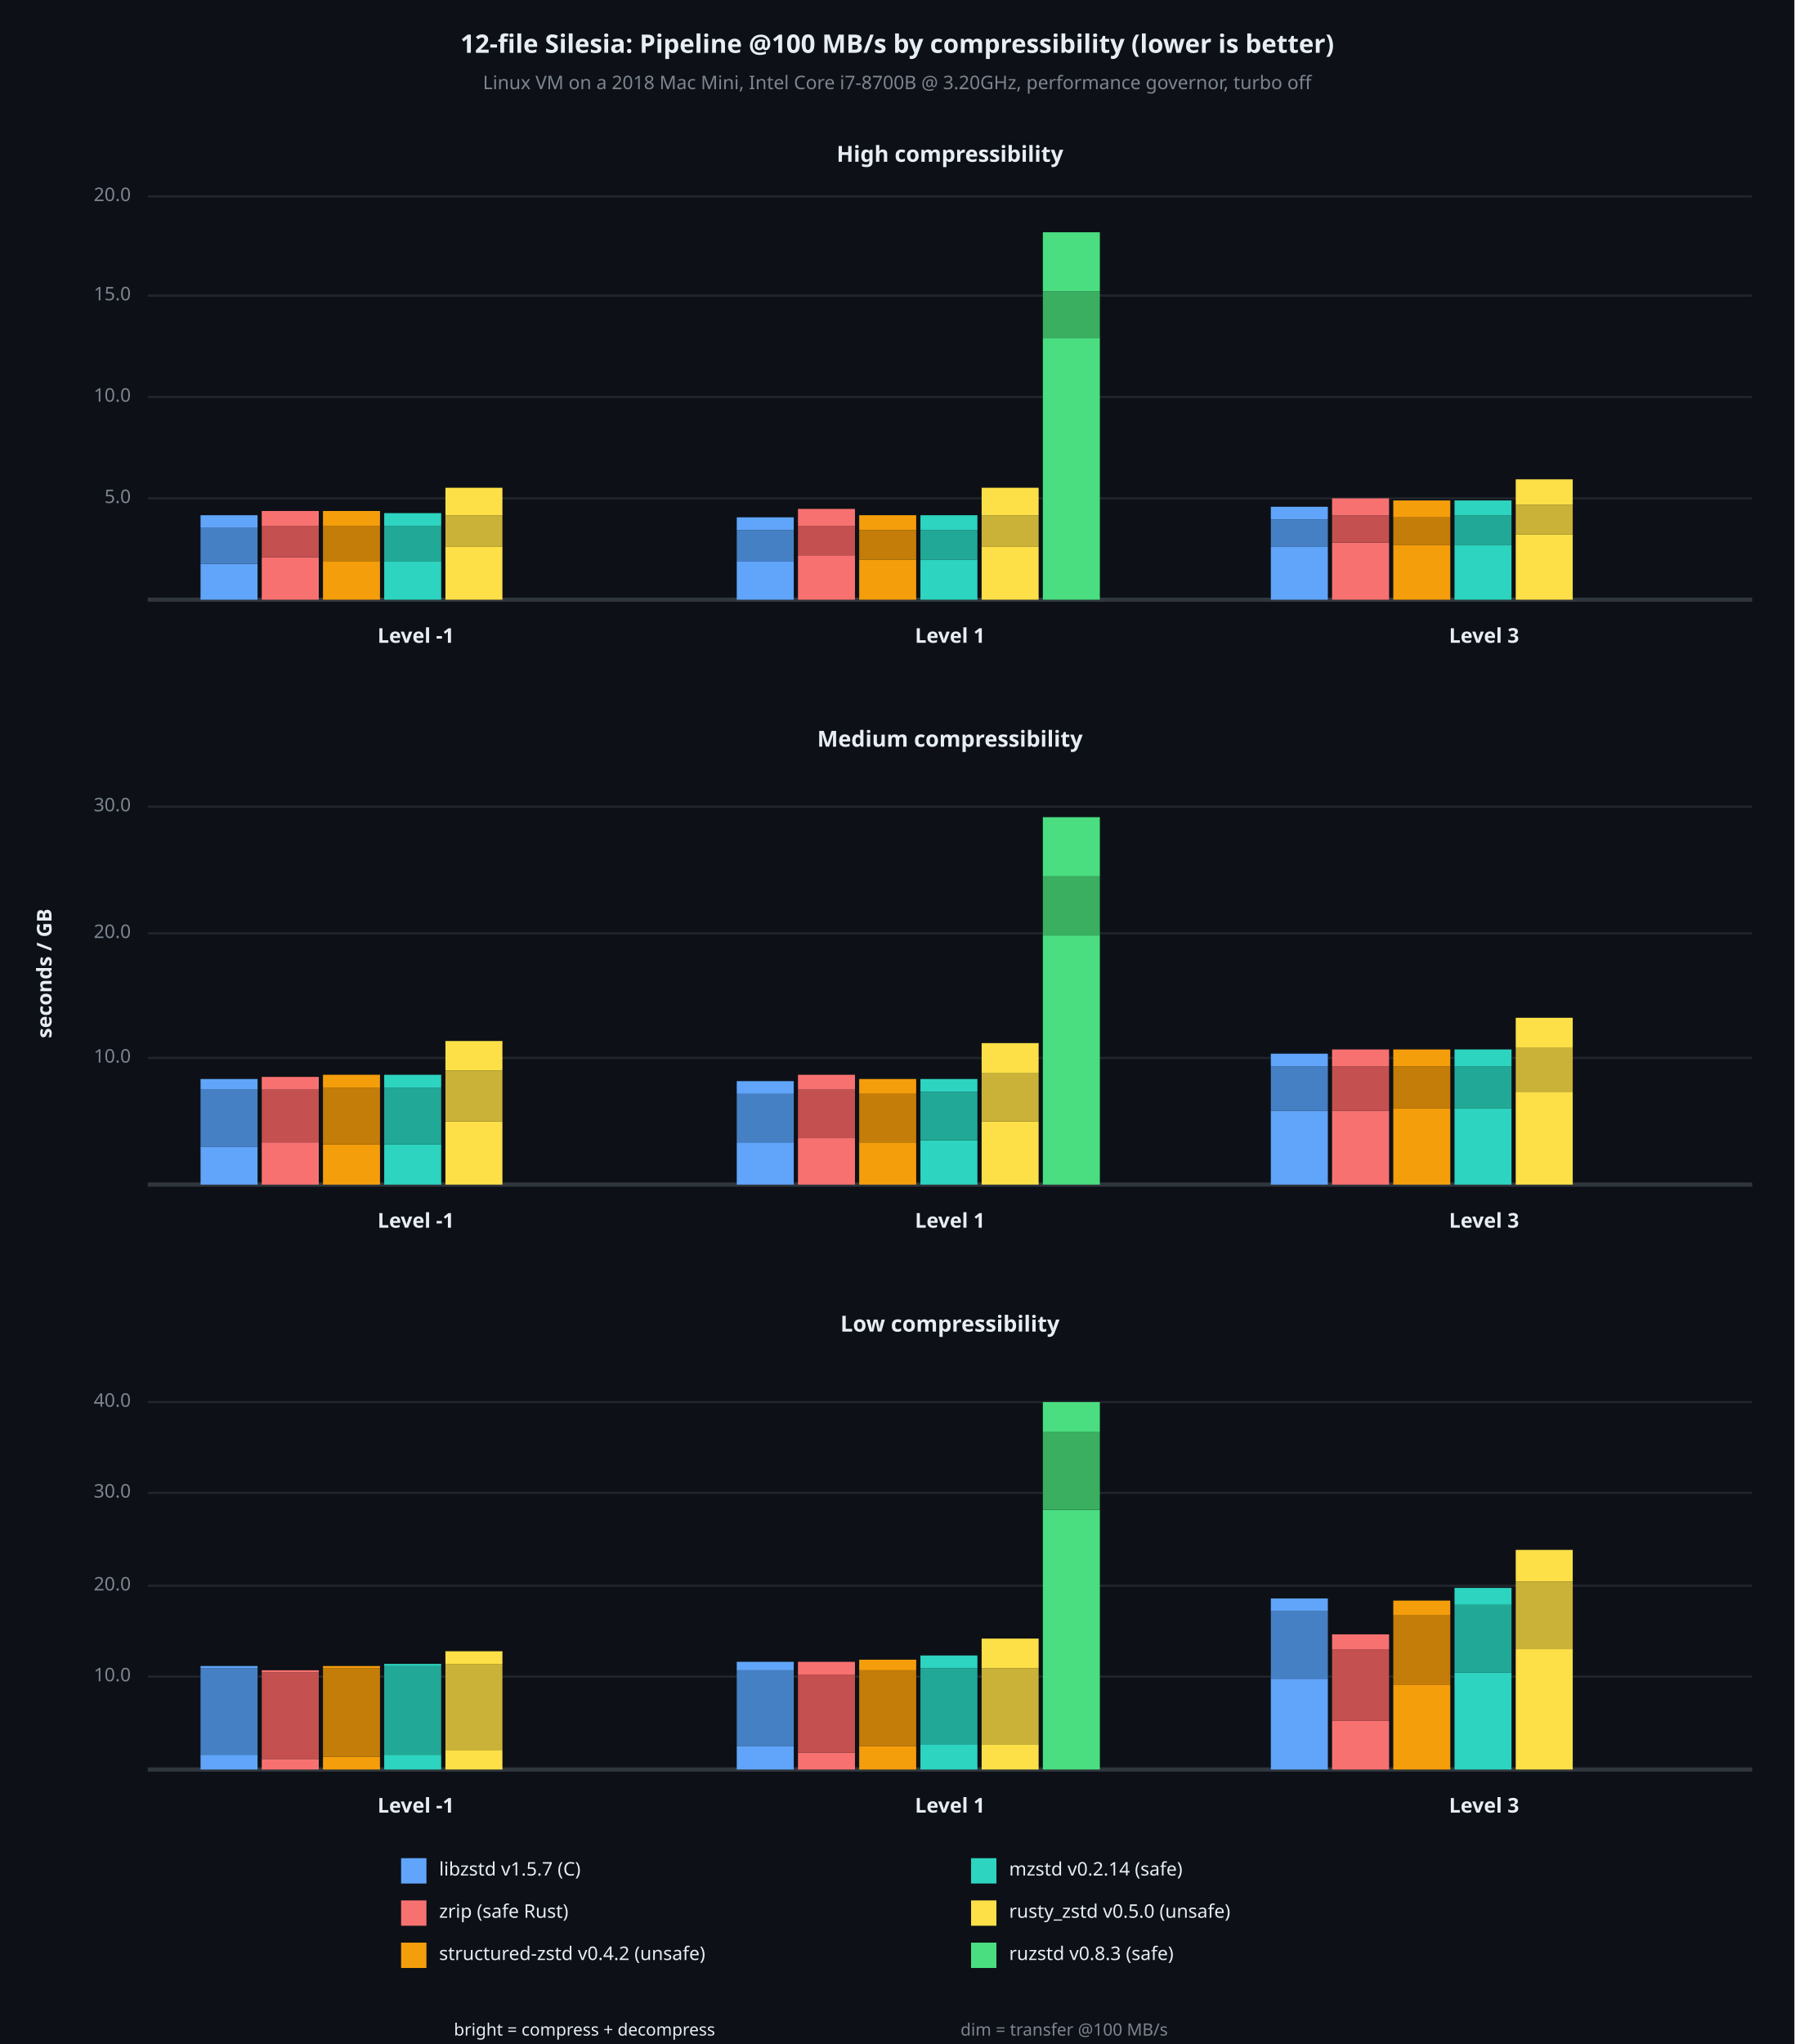
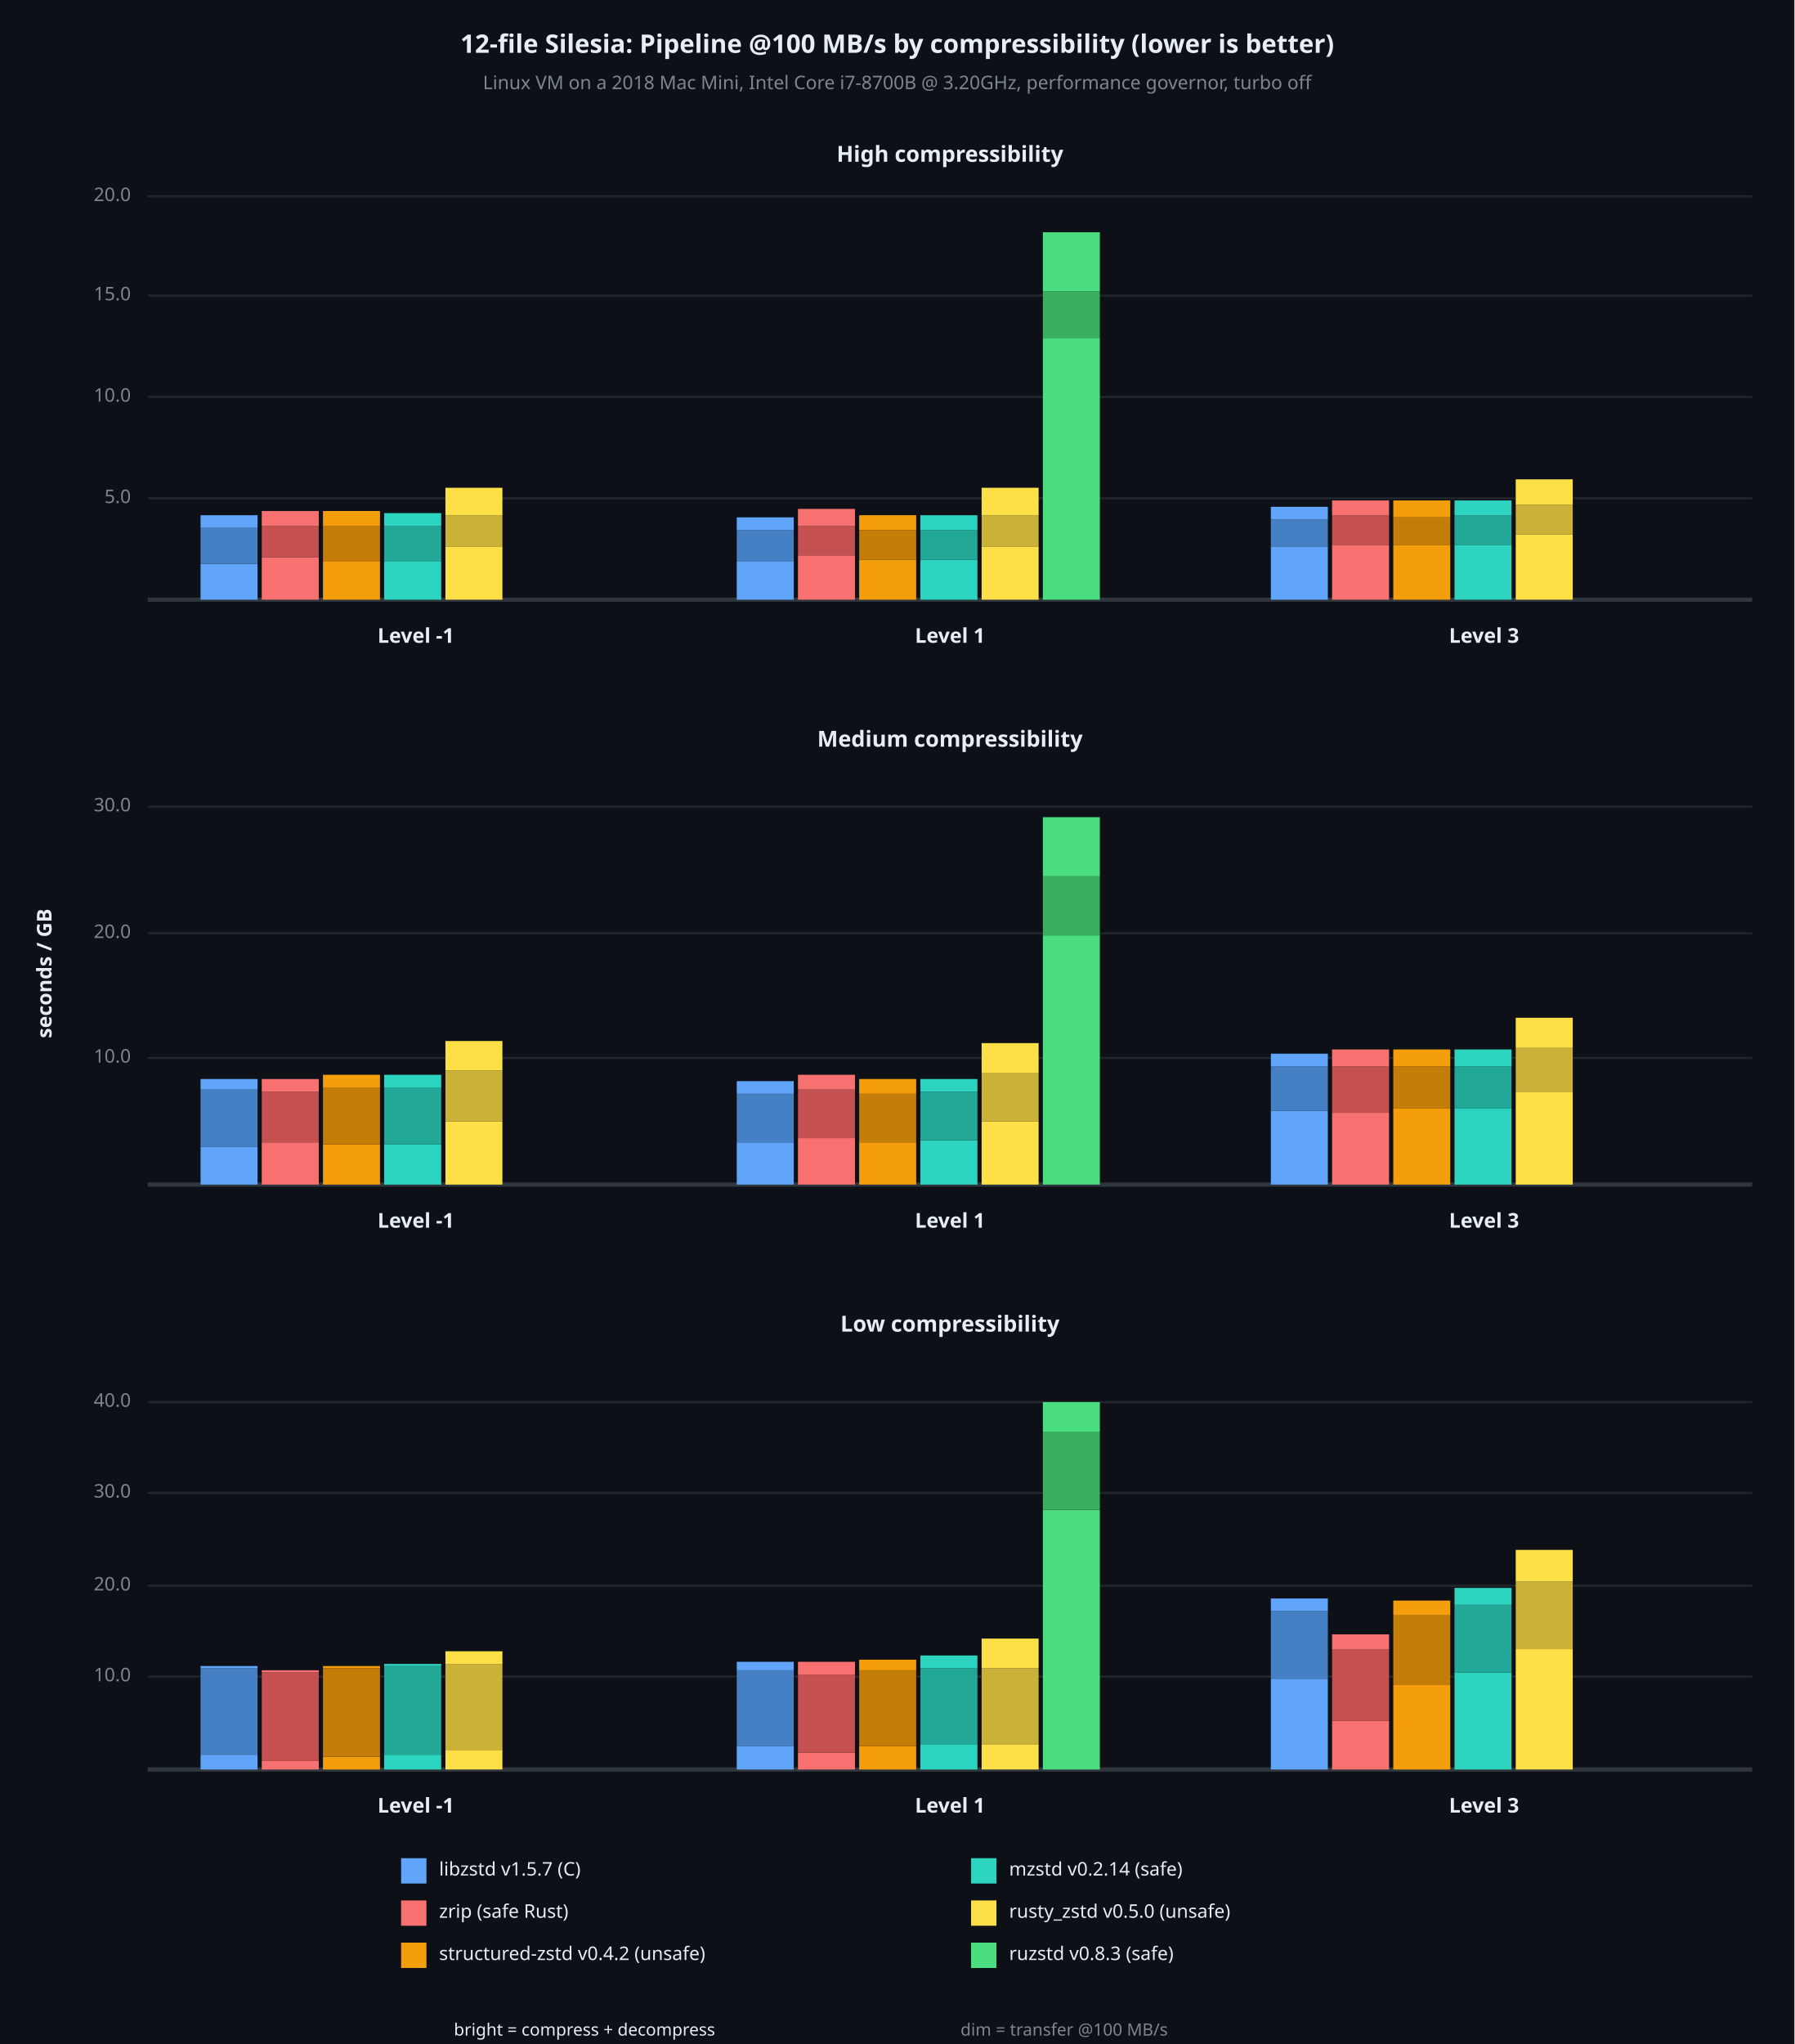
<svg xmlns="http://www.w3.org/2000/svg" viewBox="0 0 850 968" font-family="system-ui, -apple-system, sans-serif">
  <rect x="0" y="0" width="850" height="968" opacity="1" fill="#0D1117" stroke="none" />
  <text x="425" y="22" dy="0.5ex" text-anchor="middle" font-family="sans-serif" font-size="12.097" opacity="1" fill="#E6EDF3" font-weight="bold">
12-file Silesia: Pipeline @100 MB/s by compressibility (lower is better)
</text>
  <text x="425" y="40" dy="0.5ex" text-anchor="middle" font-family="sans-serif" font-size="8.871" opacity="1" fill="#7D8590">
Linux VM on a 2018 Mac Mini, Intel Core i7-8700B @ 3.20GHz, performance governor, turbo off
</text>
  <text x="22" y="461" dy="0.5ex" text-anchor="middle" font-family="sans-serif" font-size="9.677" opacity="1" fill="#E6EDF3" font-weight="bold" transform="rotate(270, 22, 461)">
seconds / GB
</text>
  <text x="450" y="74" dy="0.5ex" text-anchor="middle" font-family="sans-serif" font-size="10.484" opacity="1" fill="#E6EDF3" font-weight="bold">
High compressibility
</text>
  <polyline fill="none" opacity="1" stroke="#21262D" stroke-width="1" points="70,236 830,236 " />
  <text x="62" y="236" dy="0.5ex" text-anchor="end" font-family="sans-serif" font-size="8.871" opacity="1" fill="#7D8590">
5.0
</text>
  <polyline fill="none" opacity="1" stroke="#21262D" stroke-width="1" points="70,188 830,188 " />
  <text x="62" y="188" dy="0.5ex" text-anchor="end" font-family="sans-serif" font-size="8.871" opacity="1" fill="#7D8590">
10.0
</text>
  <polyline fill="none" opacity="1" stroke="#21262D" stroke-width="1" points="70,140 830,140 " />
  <text x="62" y="140" dy="0.5ex" text-anchor="end" font-family="sans-serif" font-size="8.871" opacity="1" fill="#7D8590">
15.0
</text>
  <polyline fill="none" opacity="1" stroke="#21262D" stroke-width="1" points="70,93 830,93 " />
  <text x="62" y="93" dy="0.5ex" text-anchor="end" font-family="sans-serif" font-size="8.871" opacity="1" fill="#7D8590">
20.0
</text>
  <polyline fill="none" opacity="1" stroke="#30363D" stroke-width="2" points="70,284 830,284 " />
  <rect x="95" y="267" width="27" height="17" opacity="1" fill="#60A5FA" stroke="none" />
  <rect x="95" y="250" width="27" height="17" opacity="1" fill="#4680C4" stroke="none" />
  <rect x="95" y="244" width="27" height="6" opacity="1" fill="#60A5FA" stroke="none" />
  <rect x="124" y="264" width="27" height="20" opacity="1" fill="#F87171" stroke="none" />
  <rect x="124" y="249" width="27" height="15" opacity="1" fill="#C45050" stroke="none" />
  <rect x="124" y="242" width="27" height="7" opacity="1" fill="#F87171" stroke="none" />
  <rect x="153" y="266" width="27" height="18" opacity="1" fill="#F59E0B" stroke="none" />
  <rect x="153" y="249" width="27" height="17" opacity="1" fill="#C47D08" stroke="none" />
  <rect x="153" y="242" width="27" height="7" opacity="1" fill="#F59E0B" stroke="none" />
  <rect x="182" y="266" width="27" height="18" opacity="1" fill="#2DD4BF" stroke="none" />
  <rect x="182" y="249" width="27" height="17" opacity="1" fill="#22A896" stroke="none" />
  <rect x="182" y="243" width="27" height="6" opacity="1" fill="#2DD4BF" stroke="none" />
  <rect x="211" y="259" width="27" height="25" opacity="1" fill="#FDE047" stroke="none" />
  <rect x="211" y="244" width="27" height="15" opacity="1" fill="#CAB238" stroke="none" />
  <rect x="211" y="231" width="27" height="13" opacity="1" fill="#FDE047" stroke="none" />
  <text x="197" y="302" dy="0.5ex" text-anchor="middle" font-family="sans-serif" font-size="9.677" opacity="1" fill="#E6EDF3" font-weight="bold">
Level -1
</text>
  <rect x="349" y="266" width="27" height="18" opacity="1" fill="#60A5FA" stroke="none" />
  <rect x="349" y="251" width="27" height="15" opacity="1" fill="#4680C4" stroke="none" />
  <rect x="349" y="245" width="27" height="6" opacity="1" fill="#60A5FA" stroke="none" />
  <rect x="378" y="263" width="27" height="21" opacity="1" fill="#F87171" stroke="none" />
  <rect x="378" y="249" width="27" height="14" opacity="1" fill="#C45050" stroke="none" />
  <rect x="378" y="241" width="27" height="8" opacity="1" fill="#F87171" stroke="none" />
  <rect x="407" y="265" width="27" height="19" opacity="1" fill="#F59E0B" stroke="none" />
  <rect x="407" y="251" width="27" height="14" opacity="1" fill="#C47D08" stroke="none" />
  <rect x="407" y="244" width="27" height="7" opacity="1" fill="#F59E0B" stroke="none" />
  <rect x="436" y="265" width="27" height="19" opacity="1" fill="#2DD4BF" stroke="none" />
  <rect x="436" y="251" width="27" height="14" opacity="1" fill="#22A896" stroke="none" />
  <rect x="436" y="244" width="27" height="7" opacity="1" fill="#2DD4BF" stroke="none" />
  <rect x="465" y="259" width="27" height="25" opacity="1" fill="#FDE047" stroke="none" />
  <rect x="465" y="244" width="27" height="15" opacity="1" fill="#CAB238" stroke="none" />
  <rect x="465" y="231" width="27" height="13" opacity="1" fill="#FDE047" stroke="none" />
  <rect x="494" y="160" width="27" height="124" opacity="1" fill="#4ADE80" stroke="none" />
  <rect x="494" y="138" width="27" height="22" opacity="1" fill="#3AAF60" stroke="none" />
  <rect x="494" y="110" width="27" height="28" opacity="1" fill="#4ADE80" stroke="none" />
  <text x="450" y="302" dy="0.5ex" text-anchor="middle" font-family="sans-serif" font-size="9.677" opacity="1" fill="#E6EDF3" font-weight="bold">
Level 1
</text>
  <rect x="602" y="259" width="27" height="25" opacity="1" fill="#60A5FA" stroke="none" />
  <rect x="602" y="246" width="27" height="13" opacity="1" fill="#4680C4" stroke="none" />
  <rect x="602" y="240" width="27" height="6" opacity="1" fill="#60A5FA" stroke="none" />
-   <rect x="631" y="257" width="27" height="27" opacity="1" fill="#F87171" stroke="none" />
-   <rect x="631" y="244" width="27" height="13" opacity="1" fill="#C45050" stroke="none" />
-   <rect x="631" y="236" width="27" height="8" opacity="1" fill="#F87171" stroke="none" />
+   <rect x="631" y="258" width="27" height="26" opacity="1" fill="#F87171" stroke="none" />
+   <rect x="631" y="244" width="27" height="14" opacity="1" fill="#C45050" stroke="none" />
+   <rect x="631" y="237" width="27" height="7" opacity="1" fill="#F87171" stroke="none" />
  <rect x="660" y="258" width="27" height="26" opacity="1" fill="#F59E0B" stroke="none" />
  <rect x="660" y="245" width="27" height="13" opacity="1" fill="#C47D08" stroke="none" />
  <rect x="660" y="237" width="27" height="8" opacity="1" fill="#F59E0B" stroke="none" />
  <rect x="689" y="258" width="27" height="26" opacity="1" fill="#2DD4BF" stroke="none" />
  <rect x="689" y="244" width="27" height="14" opacity="1" fill="#22A896" stroke="none" />
  <rect x="689" y="237" width="27" height="7" opacity="1" fill="#2DD4BF" stroke="none" />
  <rect x="718" y="253" width="27" height="31" opacity="1" fill="#FDE047" stroke="none" />
  <rect x="718" y="239" width="27" height="14" opacity="1" fill="#CAB238" stroke="none" />
  <rect x="718" y="227" width="27" height="12" opacity="1" fill="#FDE047" stroke="none" />
  <text x="703" y="302" dy="0.5ex" text-anchor="middle" font-family="sans-serif" font-size="9.677" opacity="1" fill="#E6EDF3" font-weight="bold">
Level 3
</text>
  <text x="450" y="351" dy="0.5ex" text-anchor="middle" font-family="sans-serif" font-size="10.484" opacity="1" fill="#E6EDF3" font-weight="bold">
Medium compressibility
</text>
  <polyline fill="none" opacity="1" stroke="#21262D" stroke-width="1" points="70,501 830,501 " />
  <text x="62" y="501" dy="0.5ex" text-anchor="end" font-family="sans-serif" font-size="8.871" opacity="1" fill="#7D8590">
10.0
</text>
  <polyline fill="none" opacity="1" stroke="#21262D" stroke-width="1" points="70,442 830,442 " />
  <text x="62" y="442" dy="0.5ex" text-anchor="end" font-family="sans-serif" font-size="8.871" opacity="1" fill="#7D8590">
20.0
</text>
  <polyline fill="none" opacity="1" stroke="#21262D" stroke-width="1" points="70,382 830,382 " />
  <text x="62" y="382" dy="0.5ex" text-anchor="end" font-family="sans-serif" font-size="8.871" opacity="1" fill="#7D8590">
30.0
</text>
  <polyline fill="none" opacity="1" stroke="#30363D" stroke-width="2" points="70,561 830,561 " />
  <rect x="95" y="543" width="27" height="18" opacity="1" fill="#60A5FA" stroke="none" />
  <rect x="95" y="516" width="27" height="27" opacity="1" fill="#4680C4" stroke="none" />
  <rect x="95" y="511" width="27" height="5" opacity="1" fill="#60A5FA" stroke="none" />
  <rect x="124" y="541" width="27" height="20" opacity="1" fill="#F87171" stroke="none" />
-   <rect x="124" y="516" width="27" height="25" opacity="1" fill="#C45050" stroke="none" />
-   <rect x="124" y="510" width="27" height="6" opacity="1" fill="#F87171" stroke="none" />
+   <rect x="124" y="517" width="27" height="24" opacity="1" fill="#C45050" stroke="none" />
+   <rect x="124" y="511" width="27" height="6" opacity="1" fill="#F87171" stroke="none" />
  <rect x="153" y="542" width="27" height="19" opacity="1" fill="#F59E0B" stroke="none" />
  <rect x="153" y="515" width="27" height="27" opacity="1" fill="#C47D08" stroke="none" />
  <rect x="153" y="509" width="27" height="6" opacity="1" fill="#F59E0B" stroke="none" />
  <rect x="182" y="542" width="27" height="19" opacity="1" fill="#2DD4BF" stroke="none" />
  <rect x="182" y="515" width="27" height="27" opacity="1" fill="#22A896" stroke="none" />
  <rect x="182" y="509" width="27" height="6" opacity="1" fill="#2DD4BF" stroke="none" />
  <rect x="211" y="531" width="27" height="30" opacity="1" fill="#FDE047" stroke="none" />
  <rect x="211" y="507" width="27" height="24" opacity="1" fill="#CAB238" stroke="none" />
  <rect x="211" y="493" width="27" height="14" opacity="1" fill="#FDE047" stroke="none" />
  <text x="197" y="579" dy="0.5ex" text-anchor="middle" font-family="sans-serif" font-size="9.677" opacity="1" fill="#E6EDF3" font-weight="bold">
Level -1
</text>
  <rect x="349" y="541" width="27" height="20" opacity="1" fill="#60A5FA" stroke="none" />
  <rect x="349" y="518" width="27" height="23" opacity="1" fill="#4680C4" stroke="none" />
  <rect x="349" y="512" width="27" height="6" opacity="1" fill="#60A5FA" stroke="none" />
  <rect x="378" y="539" width="27" height="22" opacity="1" fill="#F87171" stroke="none" />
  <rect x="378" y="516" width="27" height="23" opacity="1" fill="#C45050" stroke="none" />
  <rect x="378" y="509" width="27" height="7" opacity="1" fill="#F87171" stroke="none" />
  <rect x="407" y="541" width="27" height="20" opacity="1" fill="#F59E0B" stroke="none" />
  <rect x="407" y="518" width="27" height="23" opacity="1" fill="#C47D08" stroke="none" />
  <rect x="407" y="511" width="27" height="7" opacity="1" fill="#F59E0B" stroke="none" />
  <rect x="436" y="540" width="27" height="21" opacity="1" fill="#2DD4BF" stroke="none" />
  <rect x="436" y="517" width="27" height="23" opacity="1" fill="#22A896" stroke="none" />
  <rect x="436" y="511" width="27" height="6" opacity="1" fill="#2DD4BF" stroke="none" />
  <rect x="465" y="531" width="27" height="30" opacity="1" fill="#FDE047" stroke="none" />
  <rect x="465" y="508" width="27" height="23" opacity="1" fill="#CAB238" stroke="none" />
  <rect x="465" y="494" width="27" height="14" opacity="1" fill="#FDE047" stroke="none" />
  <rect x="494" y="443" width="27" height="118" opacity="1" fill="#4ADE80" stroke="none" />
  <rect x="494" y="415" width="27" height="28" opacity="1" fill="#3AAF60" stroke="none" />
  <rect x="494" y="387" width="27" height="28" opacity="1" fill="#4ADE80" stroke="none" />
  <text x="450" y="579" dy="0.5ex" text-anchor="middle" font-family="sans-serif" font-size="9.677" opacity="1" fill="#E6EDF3" font-weight="bold">
Level 1
</text>
  <rect x="602" y="526" width="27" height="35" opacity="1" fill="#60A5FA" stroke="none" />
  <rect x="602" y="505" width="27" height="21" opacity="1" fill="#4680C4" stroke="none" />
  <rect x="602" y="499" width="27" height="6" opacity="1" fill="#60A5FA" stroke="none" />
-   <rect x="631" y="526" width="27" height="35" opacity="1" fill="#F87171" stroke="none" />
-   <rect x="631" y="505" width="27" height="21" opacity="1" fill="#C45050" stroke="none" />
+   <rect x="631" y="527" width="27" height="34" opacity="1" fill="#F87171" stroke="none" />
+   <rect x="631" y="505" width="27" height="22" opacity="1" fill="#C45050" stroke="none" />
  <rect x="631" y="497" width="27" height="8" opacity="1" fill="#F87171" stroke="none" />
  <rect x="660" y="525" width="27" height="36" opacity="1" fill="#F59E0B" stroke="none" />
  <rect x="660" y="505" width="27" height="20" opacity="1" fill="#C47D08" stroke="none" />
  <rect x="660" y="497" width="27" height="8" opacity="1" fill="#F59E0B" stroke="none" />
  <rect x="689" y="525" width="27" height="36" opacity="1" fill="#2DD4BF" stroke="none" />
  <rect x="689" y="505" width="27" height="20" opacity="1" fill="#22A896" stroke="none" />
  <rect x="689" y="497" width="27" height="8" opacity="1" fill="#2DD4BF" stroke="none" />
  <rect x="718" y="517" width="27" height="44" opacity="1" fill="#FDE047" stroke="none" />
  <rect x="718" y="496" width="27" height="21" opacity="1" fill="#CAB238" stroke="none" />
  <rect x="718" y="482" width="27" height="14" opacity="1" fill="#FDE047" stroke="none" />
  <text x="703" y="579" dy="0.5ex" text-anchor="middle" font-family="sans-serif" font-size="9.677" opacity="1" fill="#E6EDF3" font-weight="bold">
Level 3
</text>
  <text x="450" y="628" dy="0.5ex" text-anchor="middle" font-family="sans-serif" font-size="10.484" opacity="1" fill="#E6EDF3" font-weight="bold">
Low compressibility
</text>
  <polyline fill="none" opacity="1" stroke="#21262D" stroke-width="1" points="70,794 830,794 " />
  <text x="62" y="794" dy="0.5ex" text-anchor="end" font-family="sans-serif" font-size="8.871" opacity="1" fill="#7D8590">
10.0
</text>
  <polyline fill="none" opacity="1" stroke="#21262D" stroke-width="1" points="70,751 830,751 " />
  <text x="62" y="751" dy="0.5ex" text-anchor="end" font-family="sans-serif" font-size="8.871" opacity="1" fill="#7D8590">
20.0
</text>
  <polyline fill="none" opacity="1" stroke="#21262D" stroke-width="1" points="70,707 830,707 " />
  <text x="62" y="707" dy="0.5ex" text-anchor="end" font-family="sans-serif" font-size="8.871" opacity="1" fill="#7D8590">
30.0
</text>
  <polyline fill="none" opacity="1" stroke="#21262D" stroke-width="1" points="70,664 830,664 " />
  <text x="62" y="664" dy="0.5ex" text-anchor="end" font-family="sans-serif" font-size="8.871" opacity="1" fill="#7D8590">
40.0
</text>
  <polyline fill="none" opacity="1" stroke="#30363D" stroke-width="2" points="70,838 830,838 " />
  <rect x="95" y="831" width="27" height="7" opacity="1" fill="#60A5FA" stroke="none" />
  <rect x="95" y="790" width="27" height="41" opacity="1" fill="#4680C4" stroke="none" />
  <rect x="95" y="789" width="27" height="1" opacity="1" fill="#60A5FA" stroke="none" />
-   <rect x="124" y="833" width="27" height="5" opacity="1" fill="#F87171" stroke="none" />
-   <rect x="124" y="792" width="27" height="41" opacity="1" fill="#C45050" stroke="none" />
+   <rect x="124" y="834" width="27" height="4" opacity="1" fill="#F87171" stroke="none" />
+   <rect x="124" y="792" width="27" height="42" opacity="1" fill="#C45050" stroke="none" />
  <rect x="124" y="791" width="27" height="1" opacity="1" fill="#F87171" stroke="none" />
  <rect x="153" y="832" width="27" height="6" opacity="1" fill="#F59E0B" stroke="none" />
  <rect x="153" y="790" width="27" height="42" opacity="1" fill="#C47D08" stroke="none" />
  <rect x="153" y="789" width="27" height="1" opacity="1" fill="#F59E0B" stroke="none" />
  <rect x="182" y="831" width="27" height="7" opacity="1" fill="#2DD4BF" stroke="none" />
  <rect x="182" y="789" width="27" height="42" opacity="1" fill="#22A896" stroke="none" />
  <rect x="182" y="788" width="27" height="1" opacity="1" fill="#2DD4BF" stroke="none" />
  <rect x="211" y="829" width="27" height="9" opacity="1" fill="#FDE047" stroke="none" />
  <rect x="211" y="788" width="27" height="41" opacity="1" fill="#CAB238" stroke="none" />
  <rect x="211" y="782" width="27" height="6" opacity="1" fill="#FDE047" stroke="none" />
  <text x="197" y="856" dy="0.5ex" text-anchor="middle" font-family="sans-serif" font-size="9.677" opacity="1" fill="#E6EDF3" font-weight="bold">
Level -1
</text>
  <rect x="349" y="827" width="27" height="11" opacity="1" fill="#60A5FA" stroke="none" />
  <rect x="349" y="791" width="27" height="36" opacity="1" fill="#4680C4" stroke="none" />
  <rect x="349" y="787" width="27" height="4" opacity="1" fill="#60A5FA" stroke="none" />
  <rect x="378" y="830" width="27" height="8" opacity="1" fill="#F87171" stroke="none" />
  <rect x="378" y="793" width="27" height="37" opacity="1" fill="#C45050" stroke="none" />
  <rect x="378" y="787" width="27" height="6" opacity="1" fill="#F87171" stroke="none" />
  <rect x="407" y="827" width="27" height="11" opacity="1" fill="#F59E0B" stroke="none" />
  <rect x="407" y="791" width="27" height="36" opacity="1" fill="#C47D08" stroke="none" />
  <rect x="407" y="786" width="27" height="5" opacity="1" fill="#F59E0B" stroke="none" />
  <rect x="436" y="826" width="27" height="12" opacity="1" fill="#2DD4BF" stroke="none" />
  <rect x="436" y="790" width="27" height="36" opacity="1" fill="#22A896" stroke="none" />
  <rect x="436" y="784" width="27" height="6" opacity="1" fill="#2DD4BF" stroke="none" />
  <rect x="465" y="826" width="27" height="12" opacity="1" fill="#FDE047" stroke="none" />
  <rect x="465" y="790" width="27" height="36" opacity="1" fill="#CAB238" stroke="none" />
  <rect x="465" y="776" width="27" height="14" opacity="1" fill="#FDE047" stroke="none" />
  <rect x="494" y="715" width="27" height="123" opacity="1" fill="#4ADE80" stroke="none" />
  <rect x="494" y="678" width="27" height="37" opacity="1" fill="#3AAF60" stroke="none" />
  <rect x="494" y="664" width="27" height="14" opacity="1" fill="#4ADE80" stroke="none" />
  <text x="450" y="856" dy="0.5ex" text-anchor="middle" font-family="sans-serif" font-size="9.677" opacity="1" fill="#E6EDF3" font-weight="bold">
Level 1
</text>
  <rect x="602" y="795" width="27" height="43" opacity="1" fill="#60A5FA" stroke="none" />
  <rect x="602" y="763" width="27" height="32" opacity="1" fill="#4680C4" stroke="none" />
  <rect x="602" y="757" width="27" height="6" opacity="1" fill="#60A5FA" stroke="none" />
  <rect x="631" y="815" width="27" height="23" opacity="1" fill="#F87171" stroke="none" />
  <rect x="631" y="781" width="27" height="34" opacity="1" fill="#C45050" stroke="none" />
  <rect x="631" y="774" width="27" height="7" opacity="1" fill="#F87171" stroke="none" />
  <rect x="660" y="798" width="27" height="40" opacity="1" fill="#F59E0B" stroke="none" />
  <rect x="660" y="765" width="27" height="33" opacity="1" fill="#C47D08" stroke="none" />
  <rect x="660" y="758" width="27" height="7" opacity="1" fill="#F59E0B" stroke="none" />
  <rect x="689" y="792" width="27" height="46" opacity="1" fill="#2DD4BF" stroke="none" />
  <rect x="689" y="760" width="27" height="32" opacity="1" fill="#22A896" stroke="none" />
  <rect x="689" y="752" width="27" height="8" opacity="1" fill="#2DD4BF" stroke="none" />
  <rect x="718" y="781" width="27" height="57" opacity="1" fill="#FDE047" stroke="none" />
  <rect x="718" y="749" width="27" height="32" opacity="1" fill="#CAB238" stroke="none" />
  <rect x="718" y="734" width="27" height="15" opacity="1" fill="#FDE047" stroke="none" />
  <text x="703" y="856" dy="0.5ex" text-anchor="middle" font-family="sans-serif" font-size="9.677" opacity="1" fill="#E6EDF3" font-weight="bold">
Level 3
</text>
  <rect x="190" y="880" width="12" height="12" opacity="1" fill="#60A5FA" stroke="none" />
  <text x="208" y="886" dy="0.5ex" text-anchor="start" font-family="sans-serif" font-size="8.871" opacity="1" fill="#E6EDF3">
libzstd v1.5.7 (C)
</text>
  <rect x="190" y="900" width="12" height="12" opacity="1" fill="#F87171" stroke="none" />
  <text x="208" y="906" dy="0.5ex" text-anchor="start" font-family="sans-serif" font-size="8.871" opacity="1" fill="#E6EDF3">
zrip (safe Rust)
</text>
  <rect x="190" y="920" width="12" height="12" opacity="1" fill="#F59E0B" stroke="none" />
  <text x="208" y="926" dy="0.5ex" text-anchor="start" font-family="sans-serif" font-size="8.871" opacity="1" fill="#E6EDF3">
structured-zstd v0.4.2 (unsafe)
</text>
  <rect x="460" y="880" width="12" height="12" opacity="1" fill="#2DD4BF" stroke="none" />
  <text x="478" y="886" dy="0.5ex" text-anchor="start" font-family="sans-serif" font-size="8.871" opacity="1" fill="#E6EDF3">
mzstd v0.2.14 (safe)
</text>
  <rect x="460" y="900" width="12" height="12" opacity="1" fill="#FDE047" stroke="none" />
  <text x="478" y="906" dy="0.5ex" text-anchor="start" font-family="sans-serif" font-size="8.871" opacity="1" fill="#E6EDF3">
rusty_zstd v0.5.0 (unsafe)
</text>
  <rect x="460" y="920" width="12" height="12" opacity="1" fill="#4ADE80" stroke="none" />
  <text x="478" y="926" dy="0.5ex" text-anchor="start" font-family="sans-serif" font-size="8.871" opacity="1" fill="#E6EDF3">
ruzstd v0.8.3 (safe)
</text>
  <text x="215" y="962" dy="0.5ex" text-anchor="start" font-family="sans-serif" font-size="8.065" opacity="1" fill="#E6EDF3">
bright = compress + decompress
</text>
  <text x="455" y="962" dy="0.5ex" text-anchor="start" font-family="sans-serif" font-size="8.065" opacity="1" fill="#7D8590">
dim = transfer @100 MB/s
</text>
</svg>
